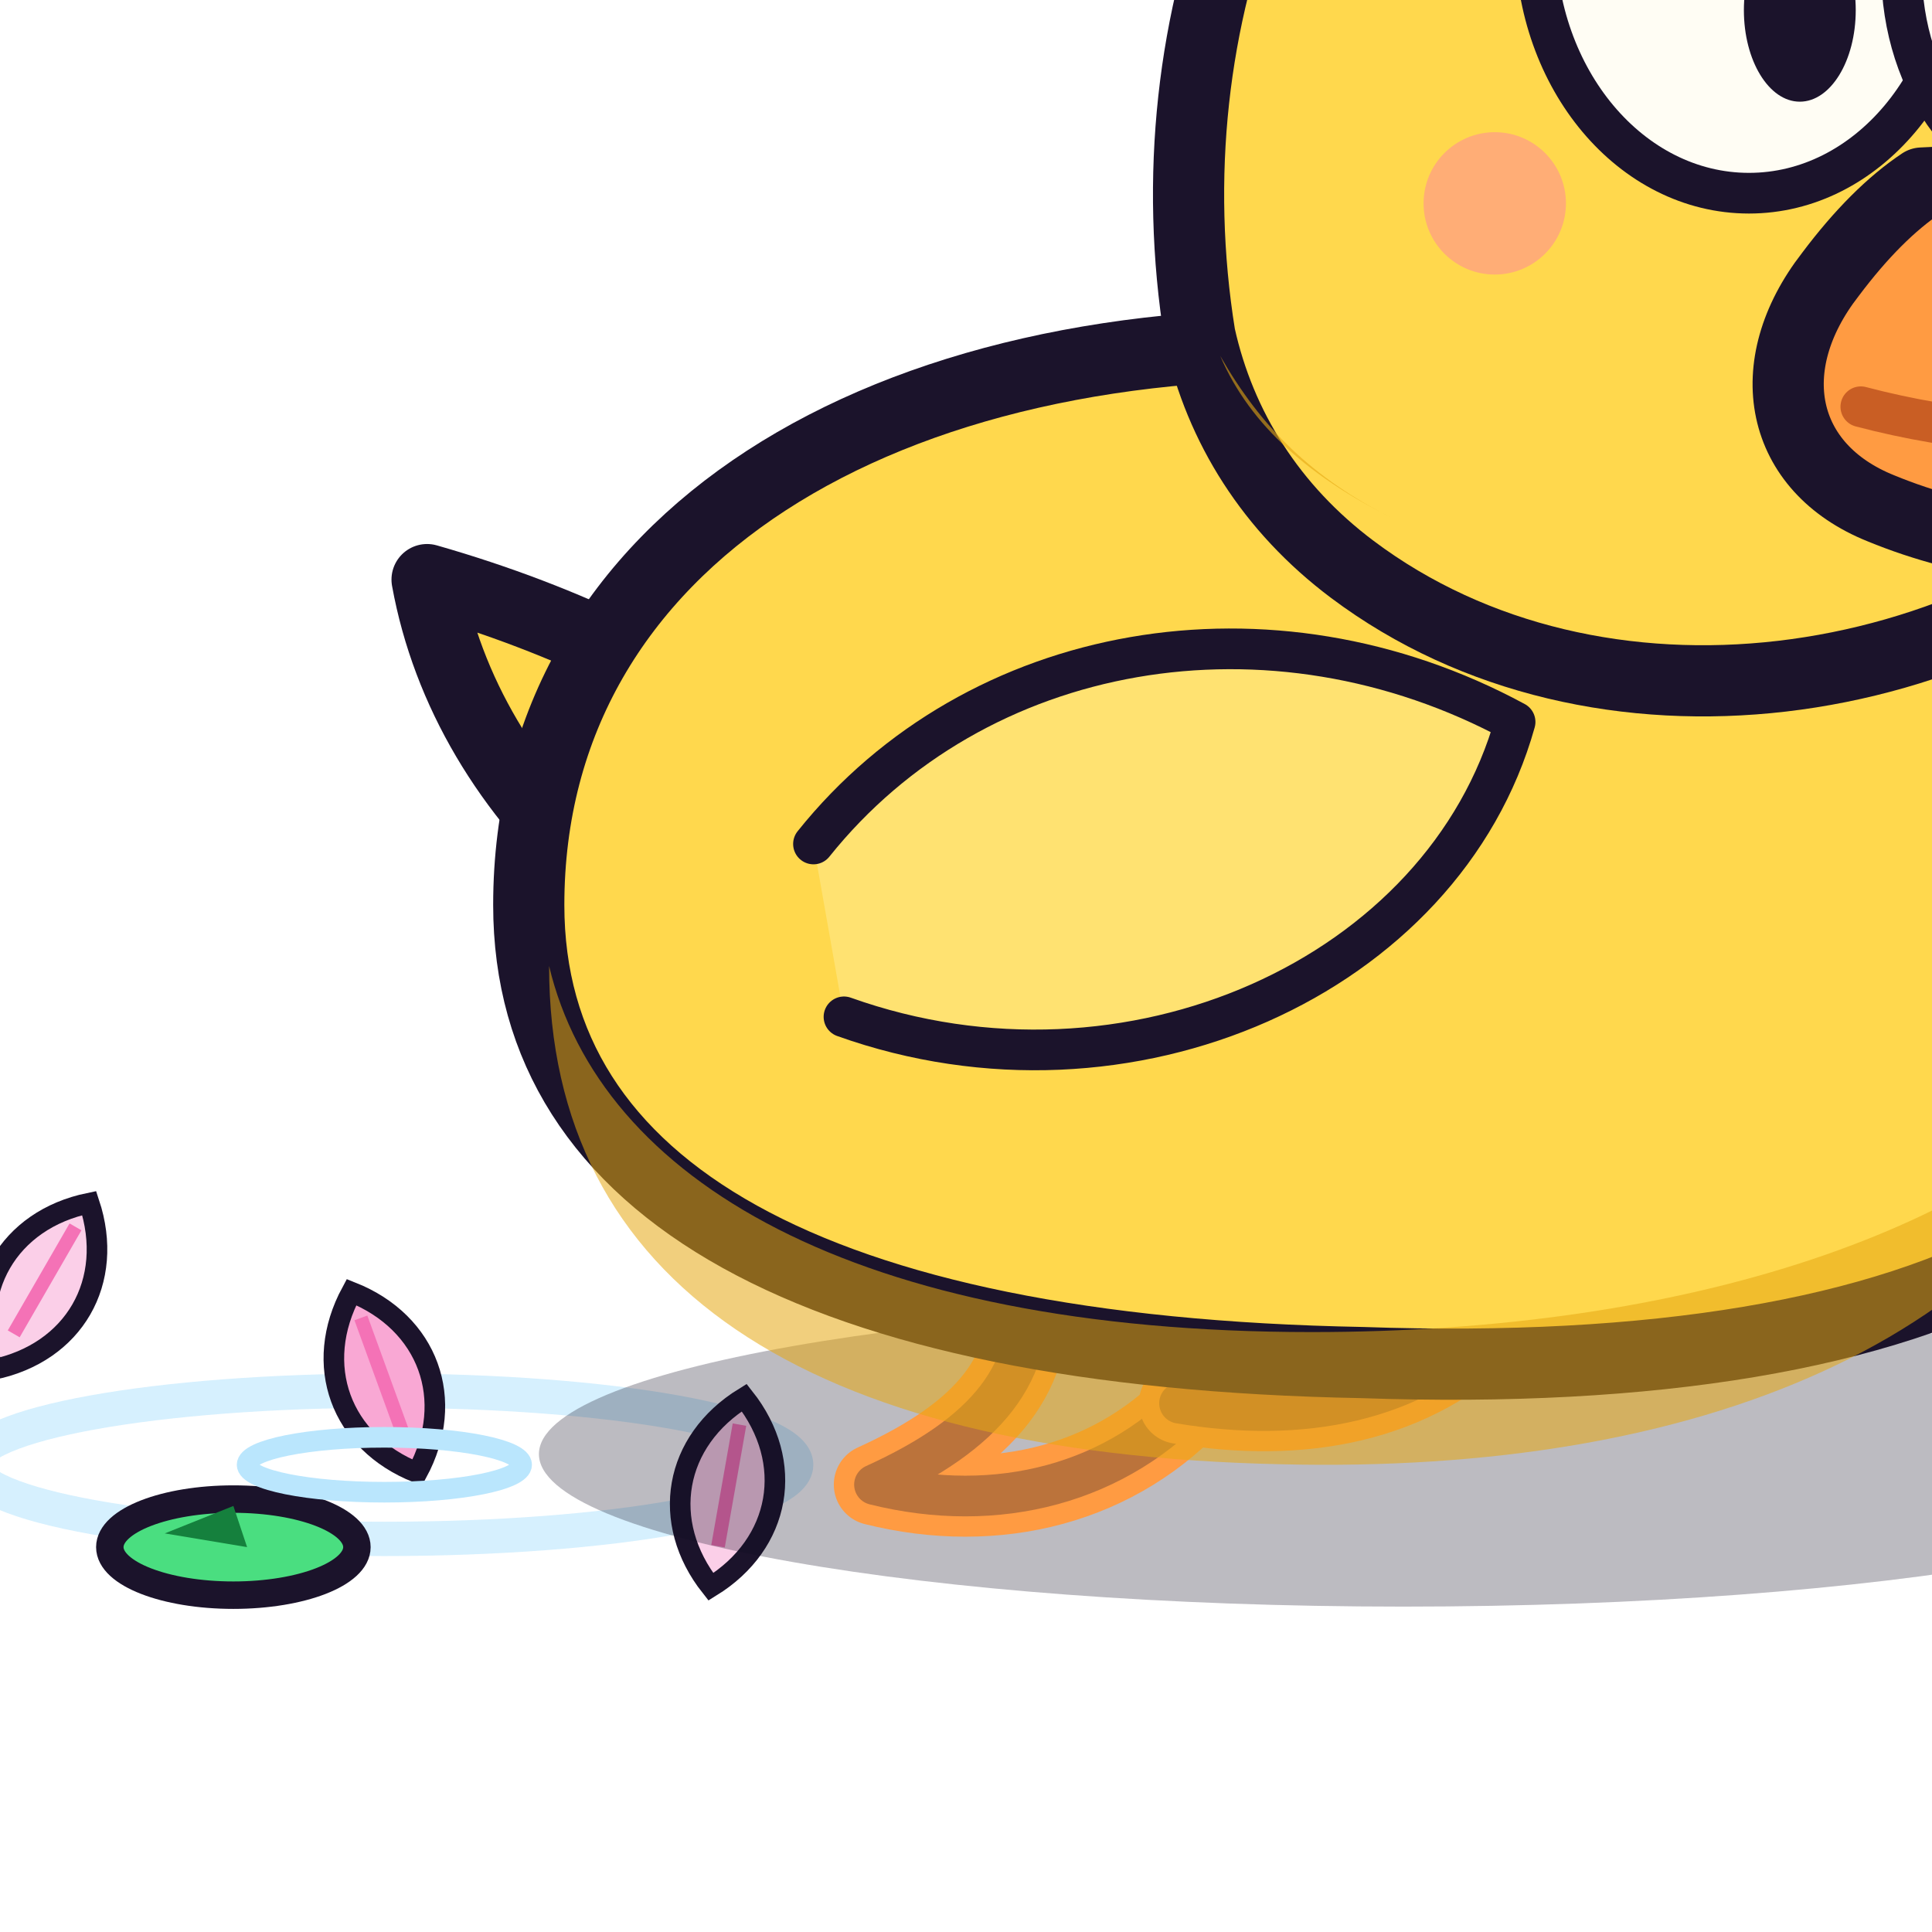
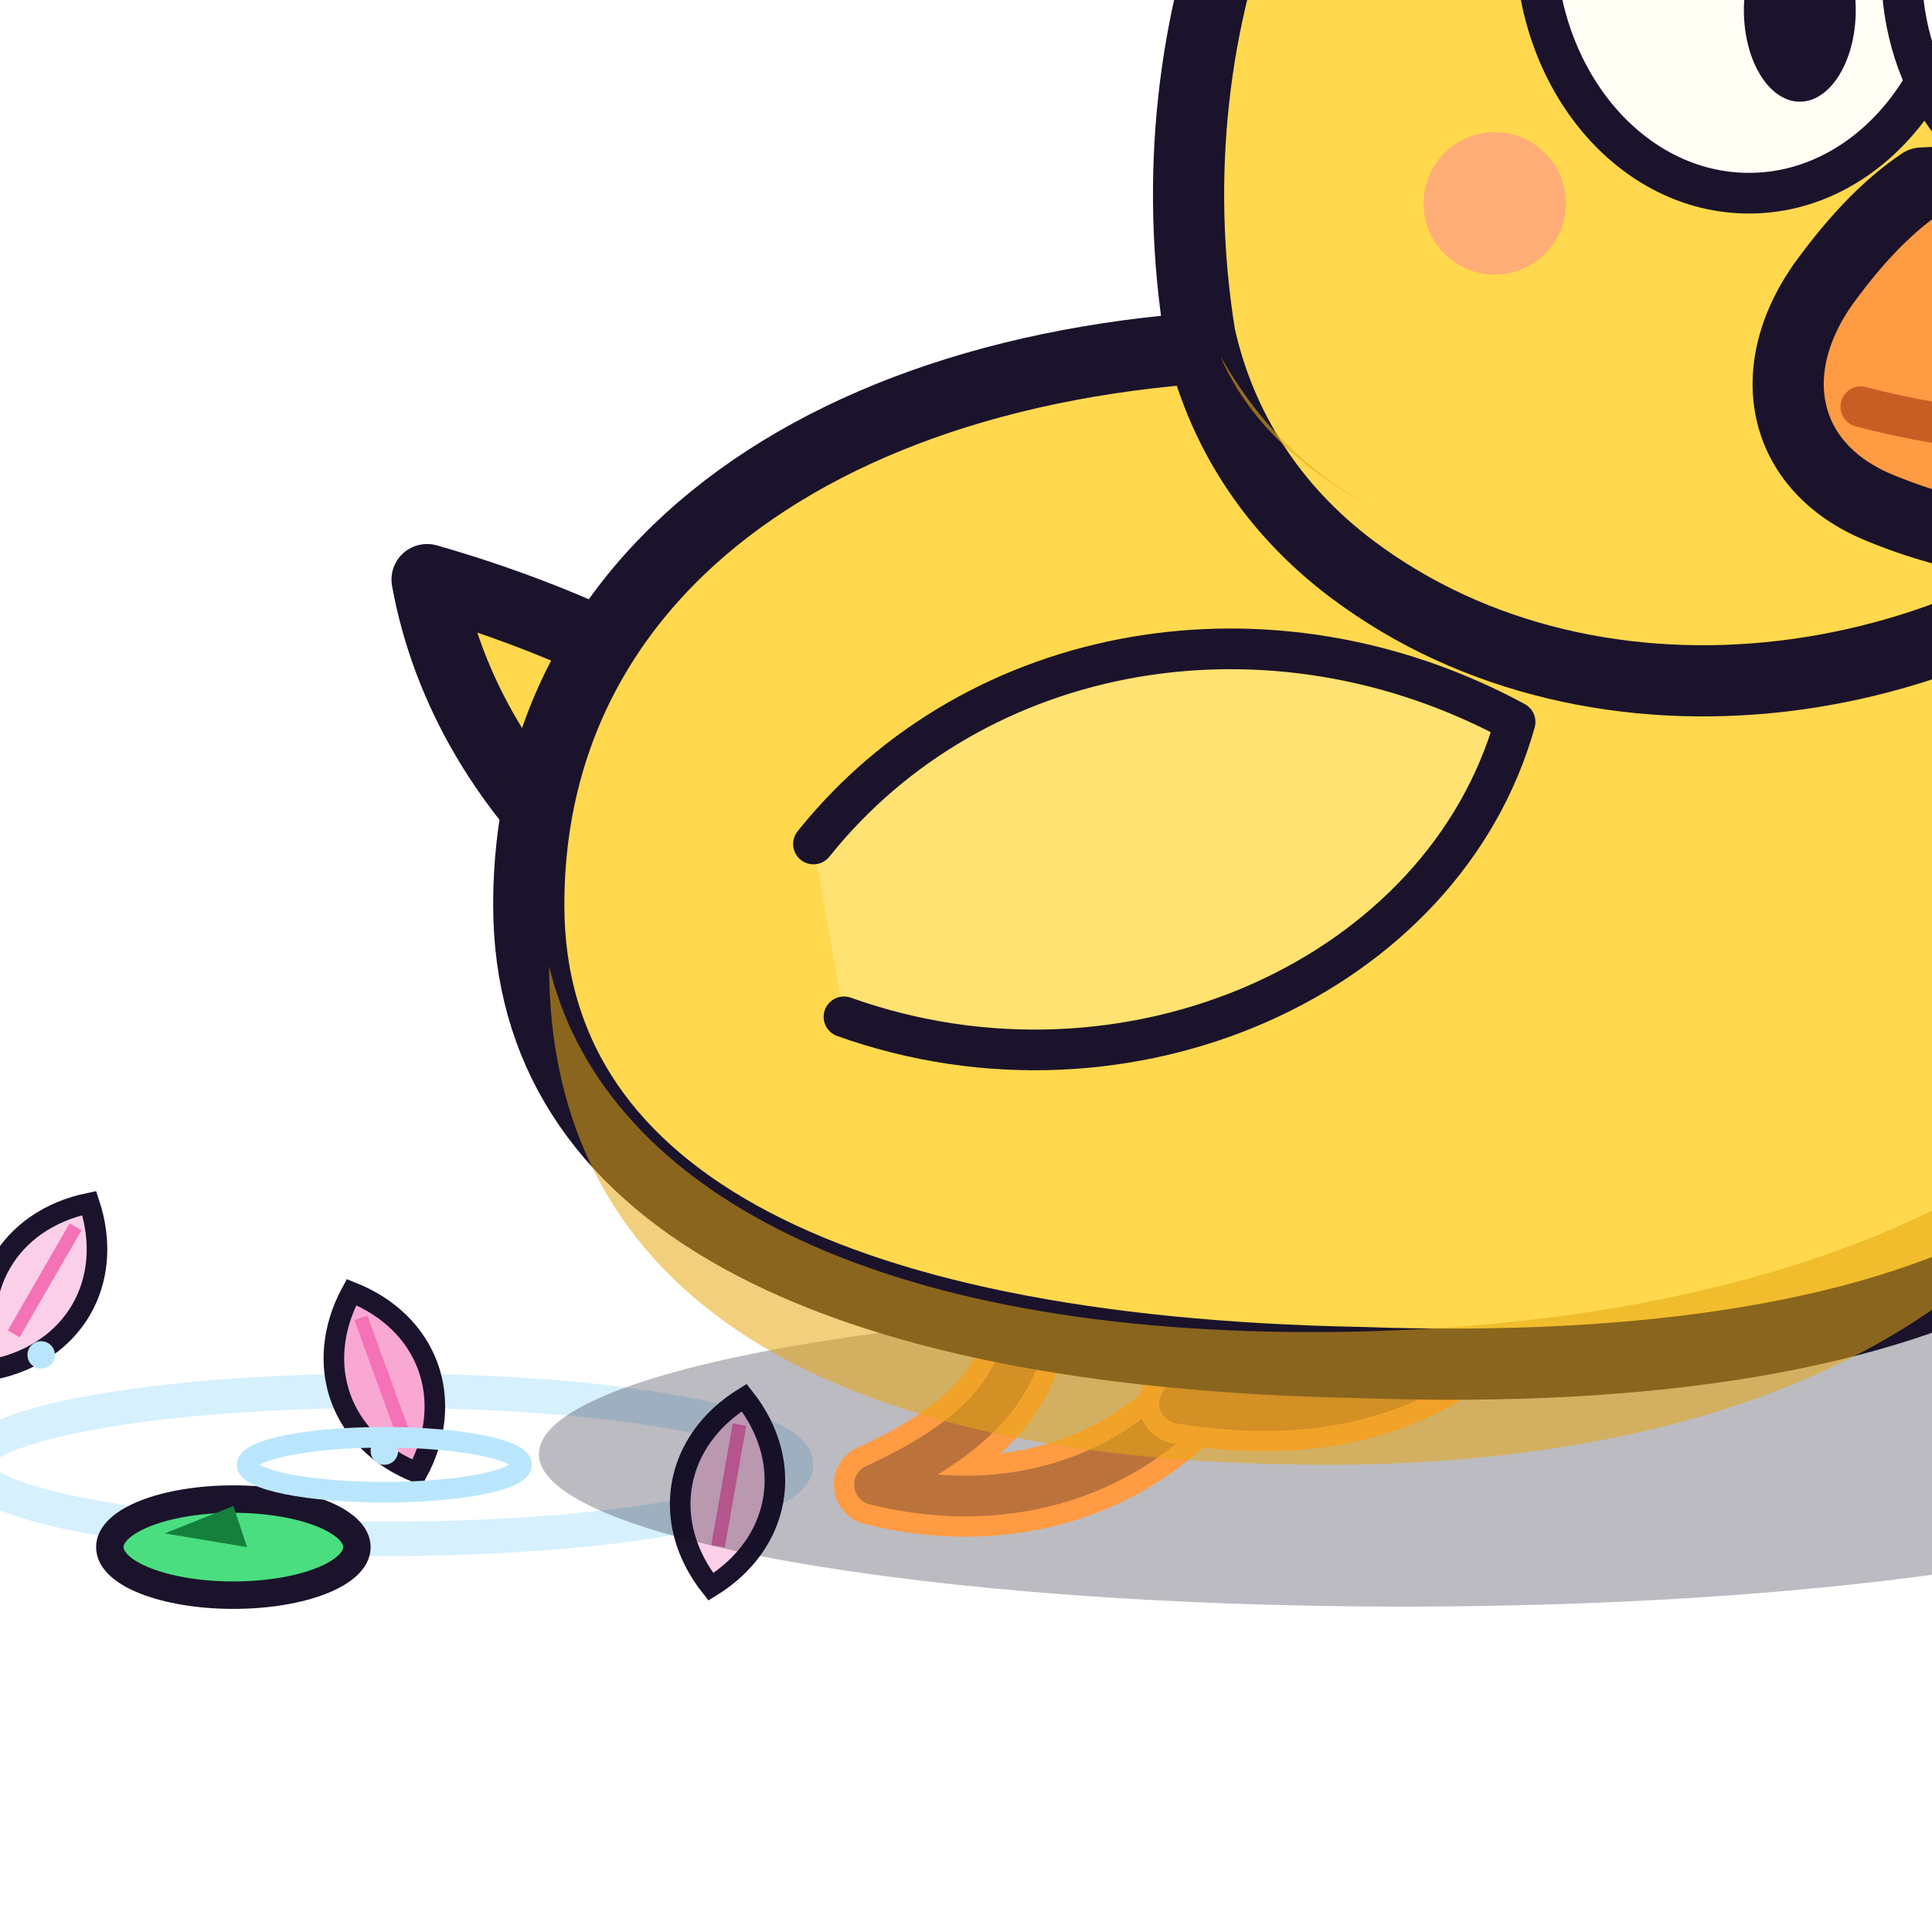
<svg xmlns="http://www.w3.org/2000/svg" viewBox="-24 150 380 380" width="100%" height="100%" fill="none">
  <g transform="translate(84 430) scale(1.35) translate(-84 -430)">
    <g id="lotus-petals">
      <ellipse cx="60" cy="436" rx="60" ry="10.8" fill="none" stroke="#BAE6FD" stroke-width="5" opacity="0.6" />
-       <path transform="translate(60 424) rotate(-20)" d="M0 -14 C9 -6 9 6 0 14 C-9 6 -9 -6 0 -14 Z" fill="#F9A8D4" stroke="#1B132B" stroke-width="3" />
-       <path transform="translate(60 424) rotate(-20)" d="M0 -10 V8" stroke="#F472B6" stroke-width="2" />
-       <path transform="translate(10 410) rotate(30)" d="M0 -14 C9 -6 9 6 0 14 C-9 6 -9 -6 0 -14 Z" fill="#FBCFE8" stroke="#1B132B" stroke-width="3" />
-       <path transform="translate(10 410) rotate(30)" d="M0 -10 V8" stroke="#F472B6" stroke-width="2" />
-       <path transform="translate(-14 436) rotate(70)" d="M0 -14 C9 -6 9 6 0 14 C-9 6 -9 -6 0 -14 Z" fill="#F9A8D4" stroke="#1B132B" stroke-width="3" />
-       <path transform="translate(-14 436) rotate(70)" d="M0 -10 V8" stroke="#F472B6" stroke-width="2" />
-       <path transform="translate(110 440) rotate(10)" d="M0 -14 C9 -6 9 6 0 14 C-9 6 -9 -6 0 -14 Z" fill="#FBCFE8" stroke="#1B132B" stroke-width="3" />
-       <path transform="translate(110 440) rotate(10)" d="M0 -10 V8" stroke="#F472B6" stroke-width="2" />
+       <g transform="translate(60 424)">
+         <g>
+           <animateTransform attributeName="transform" type="rotate" values="-10;10;-10" dur="2.4s" repeatCount="indefinite" additive="sum" begin="0s" calcMode="spline" keyTimes="0;0.5;1" keySplines="0.45 0 0.55 1;0.45 0 0.55 1" />
+           <g transform="translate(-60 -424)">
+             <path transform="translate(60 424) rotate(-20)" d="M0 -14 C9 -6 9 6 0 14 C-9 6 -9 -6 0 -14 Z" fill="#F9A8D4" stroke="#1B132B" stroke-width="3" />
+             <path transform="translate(60 424) rotate(-20)" d="M0 -10 V8" stroke="#F472B6" stroke-width="2" />
+           </g>
+         </g>
+       </g>
+       <g transform="translate(10 410)">
+         <g>
+           <animateTransform attributeName="transform" type="rotate" values="-10;10;-10" dur="2.4s" repeatCount="indefinite" additive="sum" begin="0.5s" calcMode="spline" keyTimes="0;0.5;1" keySplines="0.45 0 0.55 1;0.45 0 0.55 1" />
+           <g transform="translate(-10 -410)">
+             <path transform="translate(10 410) rotate(30)" d="M0 -14 C9 -6 9 6 0 14 C-9 6 -9 -6 0 -14 Z" fill="#FBCFE8" stroke="#1B132B" stroke-width="3" />
+             <path transform="translate(10 410) rotate(30)" d="M0 -10 V8" stroke="#F472B6" stroke-width="2" />
+           </g>
+         </g>
+       </g>
+       <g transform="translate(-14 436)">
+         <g>
+           <animateTransform attributeName="transform" type="rotate" values="-10;10;-10" dur="2.4s" repeatCount="indefinite" additive="sum" begin="1s" calcMode="spline" keyTimes="0;0.5;1" keySplines="0.45 0 0.55 1;0.45 0 0.55 1" />
+           <g transform="translate(14 -436)">
+             <path transform="translate(-14 436) rotate(70)" d="M0 -14 C9 -6 9 6 0 14 C-9 6 -9 -6 0 -14 Z" fill="#F9A8D4" stroke="#1B132B" stroke-width="3" />
+             <path transform="translate(-14 436) rotate(70)" d="M0 -10 V8" stroke="#F472B6" stroke-width="2" />
+           </g>
+         </g>
+       </g>
+       <g transform="translate(110 440)">
+         <g>
+           <animateTransform attributeName="transform" type="rotate" values="-10;10;-10" dur="2.4s" repeatCount="indefinite" additive="sum" begin="1.5s" calcMode="spline" keyTimes="0;0.5;1" keySplines="0.45 0 0.55 1;0.45 0 0.55 1" />
+           <g transform="translate(-110 -440)">
+             <path transform="translate(110 440) rotate(10)" d="M0 -14 C9 -6 9 6 0 14 C-9 6 -9 -6 0 -14 Z" fill="#FBCFE8" stroke="#1B132B" stroke-width="3" />
+             <path transform="translate(110 440) rotate(10)" d="M0 -10 V8" stroke="#F472B6" stroke-width="2" />
+           </g>
+         </g>
+       </g>
      <path d="M20 448 a18 7 0 1 0 36 0 a18 7 0 1 0 -36 0 Z" fill="#4ADE80" stroke="#1B132B" stroke-width="4" stroke-linejoin="round" stroke-linecap="round" />
      <path d="M28 446 l10 -4 l2 6 Z" fill="#15803D" />
      <ellipse cx="60" cy="436" rx="20" ry="4" fill="none" stroke="#BAE6FD" stroke-width="3">
        <animate attributeName="rx" values="20;70" dur="2.4s" repeatCount="indefinite" />
        <animate attributeName="opacity" values="0.8;0" dur="2.4s" repeatCount="indefinite" />
      </ellipse>
+       <g>
+         <circle cx="60" cy="434" r="2" fill="#BAE6FD">
+           <animate attributeName="opacity" values="0;0.9;0" dur="1.8s" begin="0s" repeatCount="indefinite" />
+         </circle>
+         <circle cx="10" cy="420" r="2" fill="#BAE6FD">
+           <animate attributeName="opacity" values="0;0.9;0" dur="1.8s" begin="0.9s" repeatCount="indefinite" />
+         </circle>
+       </g>
    </g>
  </g>
  <ellipse cx="252" cy="436" rx="170" ry="30" fill="#100A20" opacity="0.28" />
  <path d="M178 402 c2 18 -8 30 -30 40 c24 6 48 0 64 -18" fill="none" stroke="#FF9B42" stroke-width="16" stroke-linecap="round" stroke-linejoin="round" />
  <path d="M178 402 c2 18 -8 30 -30 40 c24 6 48 0 64 -18" fill="none" stroke="#1B132B" stroke-width="8" stroke-linecap="round" stroke-linejoin="round" opacity="0.3" />
  <path d="M238 386 c2 18 -8 30 -30 40 c24 4 46 0 62 -16" fill="none" stroke="#FF9B42" stroke-width="16" stroke-linecap="round" stroke-linejoin="round" />
  <path d="M238 386 c2 18 -8 30 -30 40 c24 4 46 0 62 -16" fill="none" stroke="#1B132B" stroke-width="8" stroke-linecap="round" stroke-linejoin="round" opacity="0.3" />
  <path d="M94 322 c-18 -16 -30 -36 -34 -58 c28 8 52 20 70 34" fill="#FFD84D" stroke="#1B132B" stroke-width="14" stroke-linecap="round" stroke-linejoin="round" />
  <path d="M80 328 c0 -72 70 -114 164 -110 c92 2 156 44 166 102 c14 68 -52 102 -166 98 c-108 -2 -164 -34 -164 -90 Z" fill="#FFD84D" stroke="#1B132B" stroke-width="14" stroke-linejoin="round" />
  <path d="M84 340 c10 42 60 72 150 72 c74 0 134 -20 162 -54 c-22 56 -86 82 -168 80 c-94 -2 -144 -36 -144 -98 Z" fill="#E5A812" opacity="0.55" />
  <path d="M212 216 c-10 -62 14 -126 66 -158 c54 -34 118 -16 150 30 c36 50 20 118 -20 156 c-44 44 -118 54 -166 18 c-16 -12 -26 -28 -30 -46 Z" fill="#FFD84D" stroke="#1B132B" stroke-width="14" stroke-linejoin="round" />
  <path d="M296 74 c34 -20 72 -14 96 14 c16 18 18 42 8 66 c-4 -28 -24 -56 -62 -66 c-18 -4 -32 -2 -42 -14 Z" fill="#FFF1A8" opacity="0.75" />
  <path d="M216 220 c6 14 18 24 34 32 c-16 -8 -26 -18 -34 -32 Z" fill="#E5A812" opacity="0.6" />
  <path d="M136 316 c32 -40 90 -50 138 -24 c-14 50 -76 78 -132 58" fill="#FFF1A8" opacity="0.4" />
  <path d="M136 316 c32 -40 90 -50 138 -24 c-14 50 -76 78 -132 58" fill="none" stroke="#1B132B" stroke-width="8" stroke-linecap="round" stroke-linejoin="round" />
  <circle cx="270" cy="190" r="14" fill="#FF78A8" opacity="0.45" />
  <ellipse cx="320" cy="138" rx="42" ry="50" fill="#FFFDF4" stroke="#1B132B" stroke-width="8" />
  <ellipse cx="330" cy="152" rx="11" ry="18" fill="#1B132B" />
  <circle cx="326" cy="144" r="5" fill="#FFFDF4" />
  <ellipse cx="382" cy="144" rx="32" ry="42" fill="#FFFDF4" stroke="#1B132B" stroke-width="8" />
  <ellipse cx="390" cy="156" rx="9" ry="16" fill="#1B132B" />
  <circle cx="388" cy="150" r="4" fill="#FFFDF4" />
  <path d="M354 186 c34 -2 68 8 110 22 c18 6 18 22 0 32 c-40 20 -84 24 -118 10 c-20 -8 -24 -28 -10 -46 c6 -8 12 -14 18 -18 Z" fill="#FF9B42" stroke="#1B132B" stroke-width="14" stroke-linejoin="round" />
  <path d="M362 192 c28 0 54 8 84 18" stroke="#FFD099" stroke-width="8" stroke-linecap="round" fill="none" />
  <path d="M342 230 c38 10 78 6 120 -10" stroke="#C95E24" stroke-width="8" stroke-linecap="round" fill="none" />
</svg>
